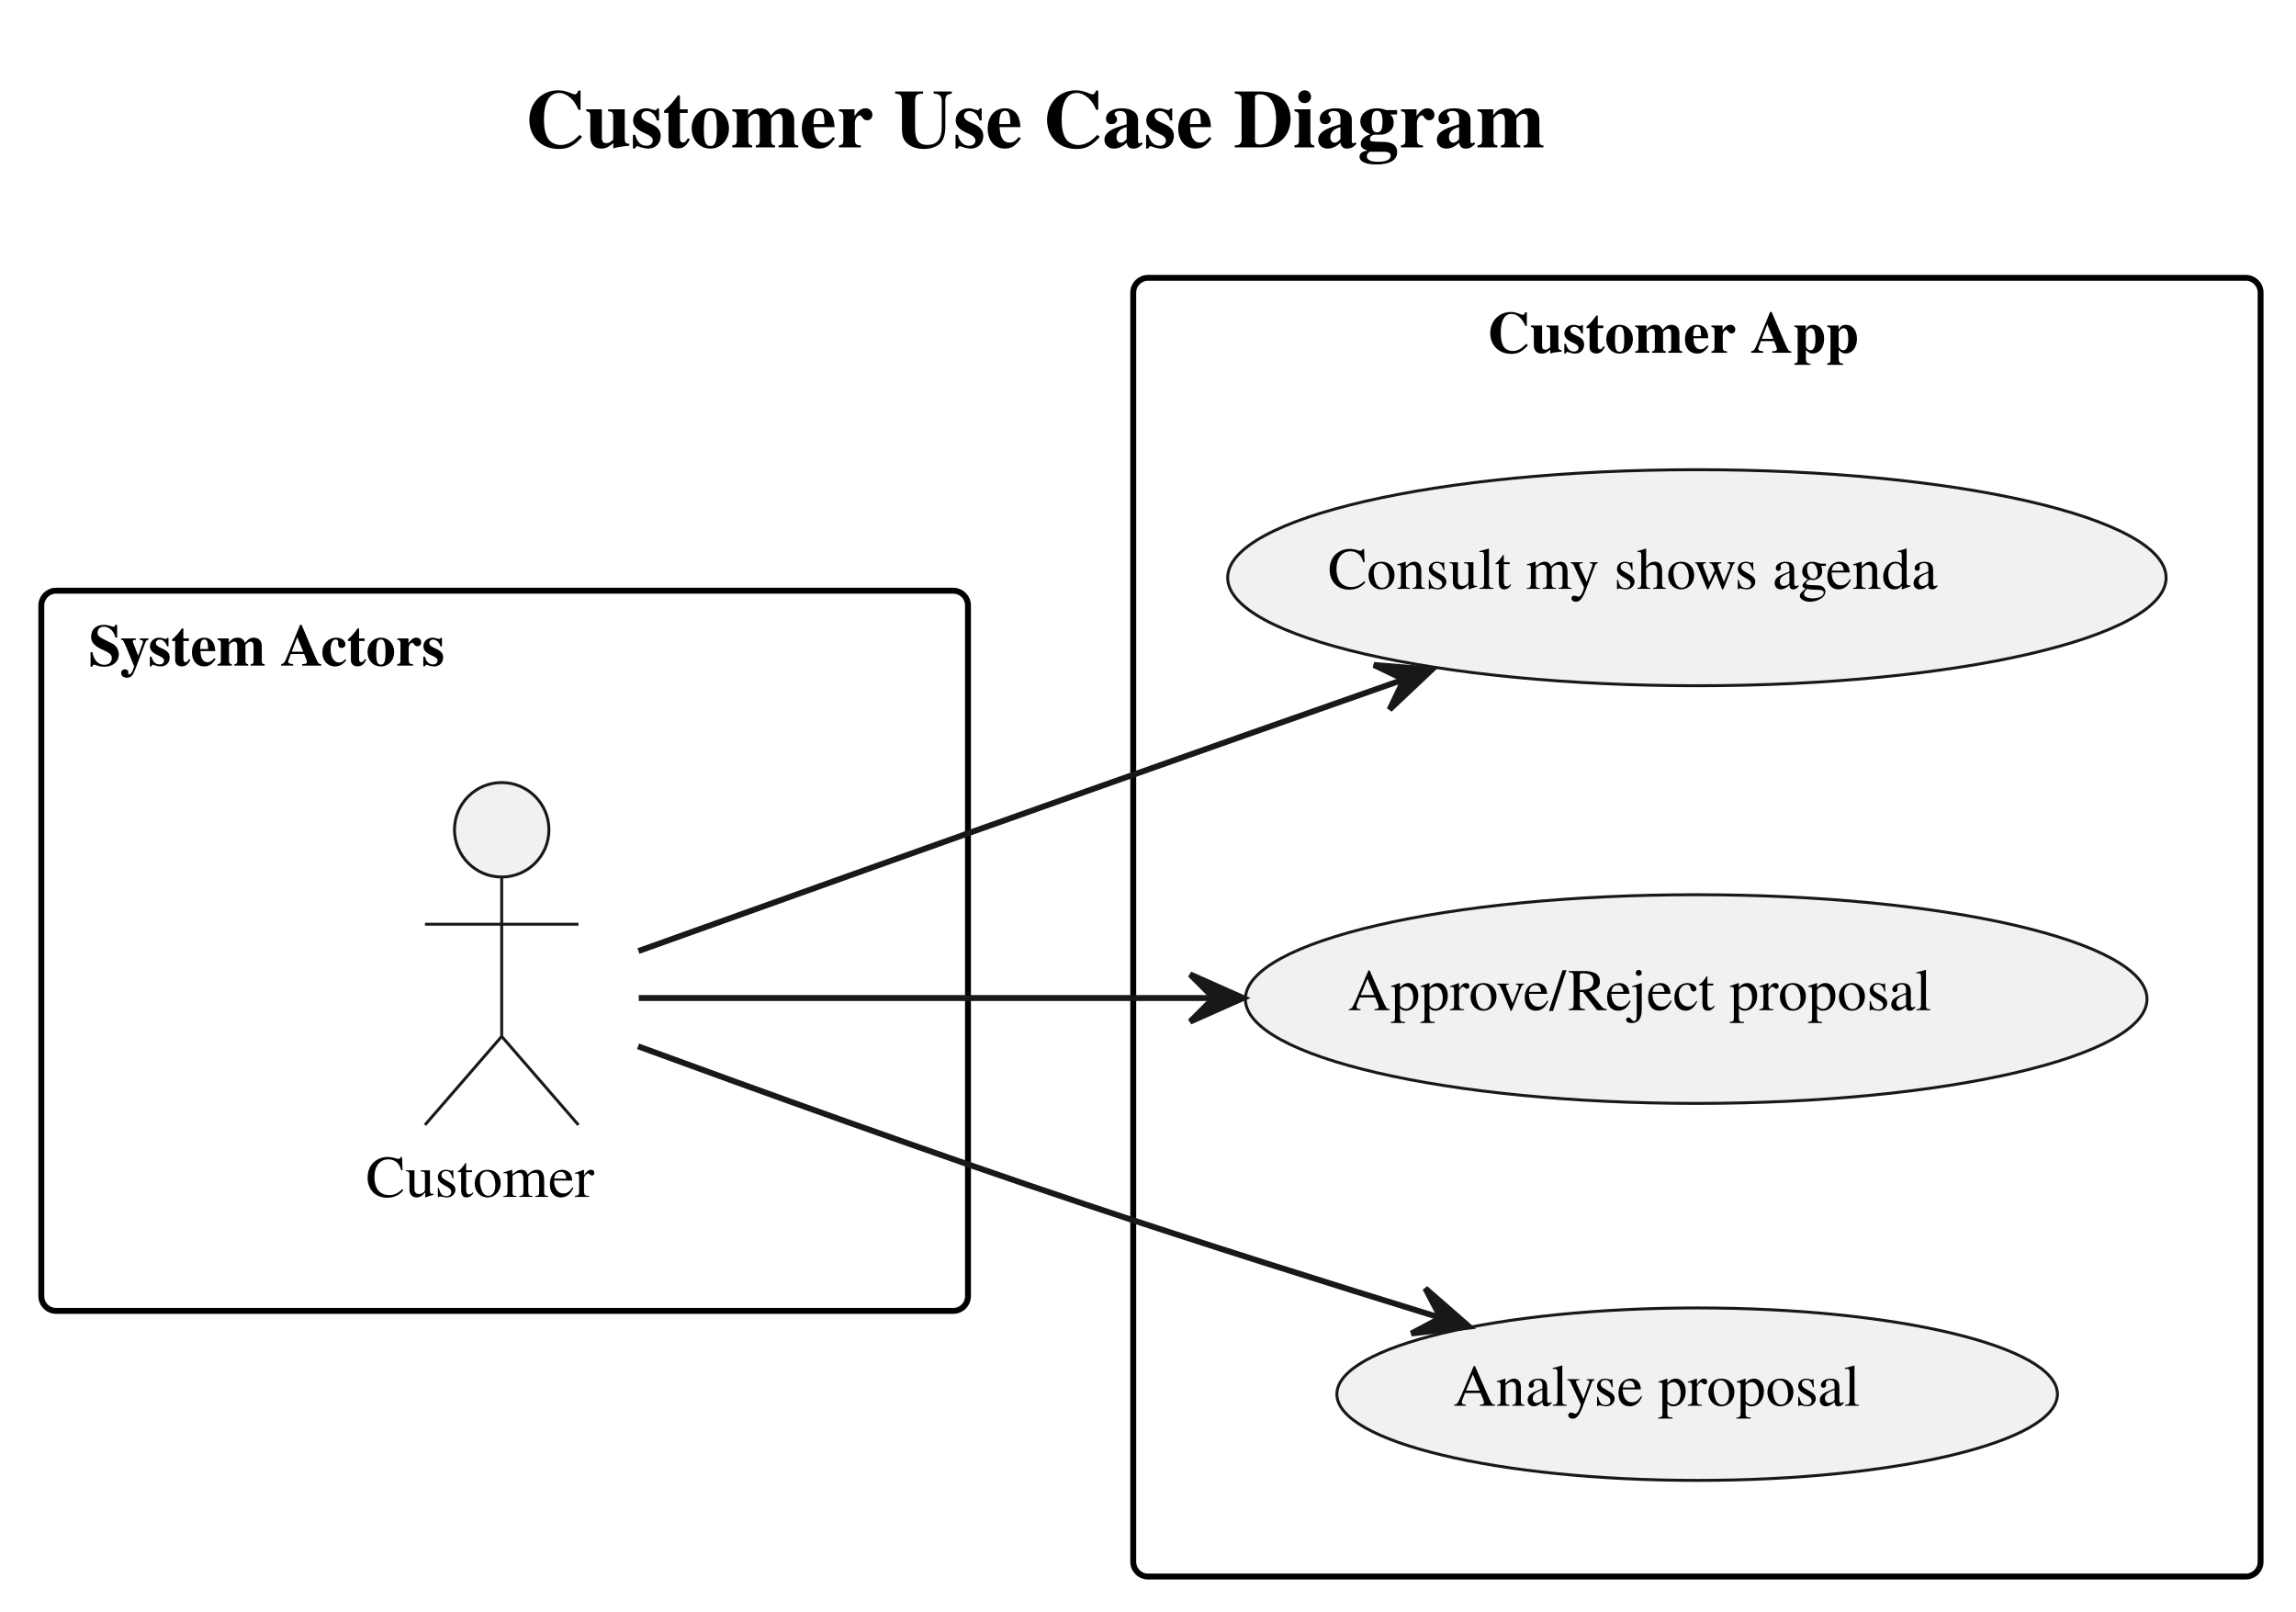
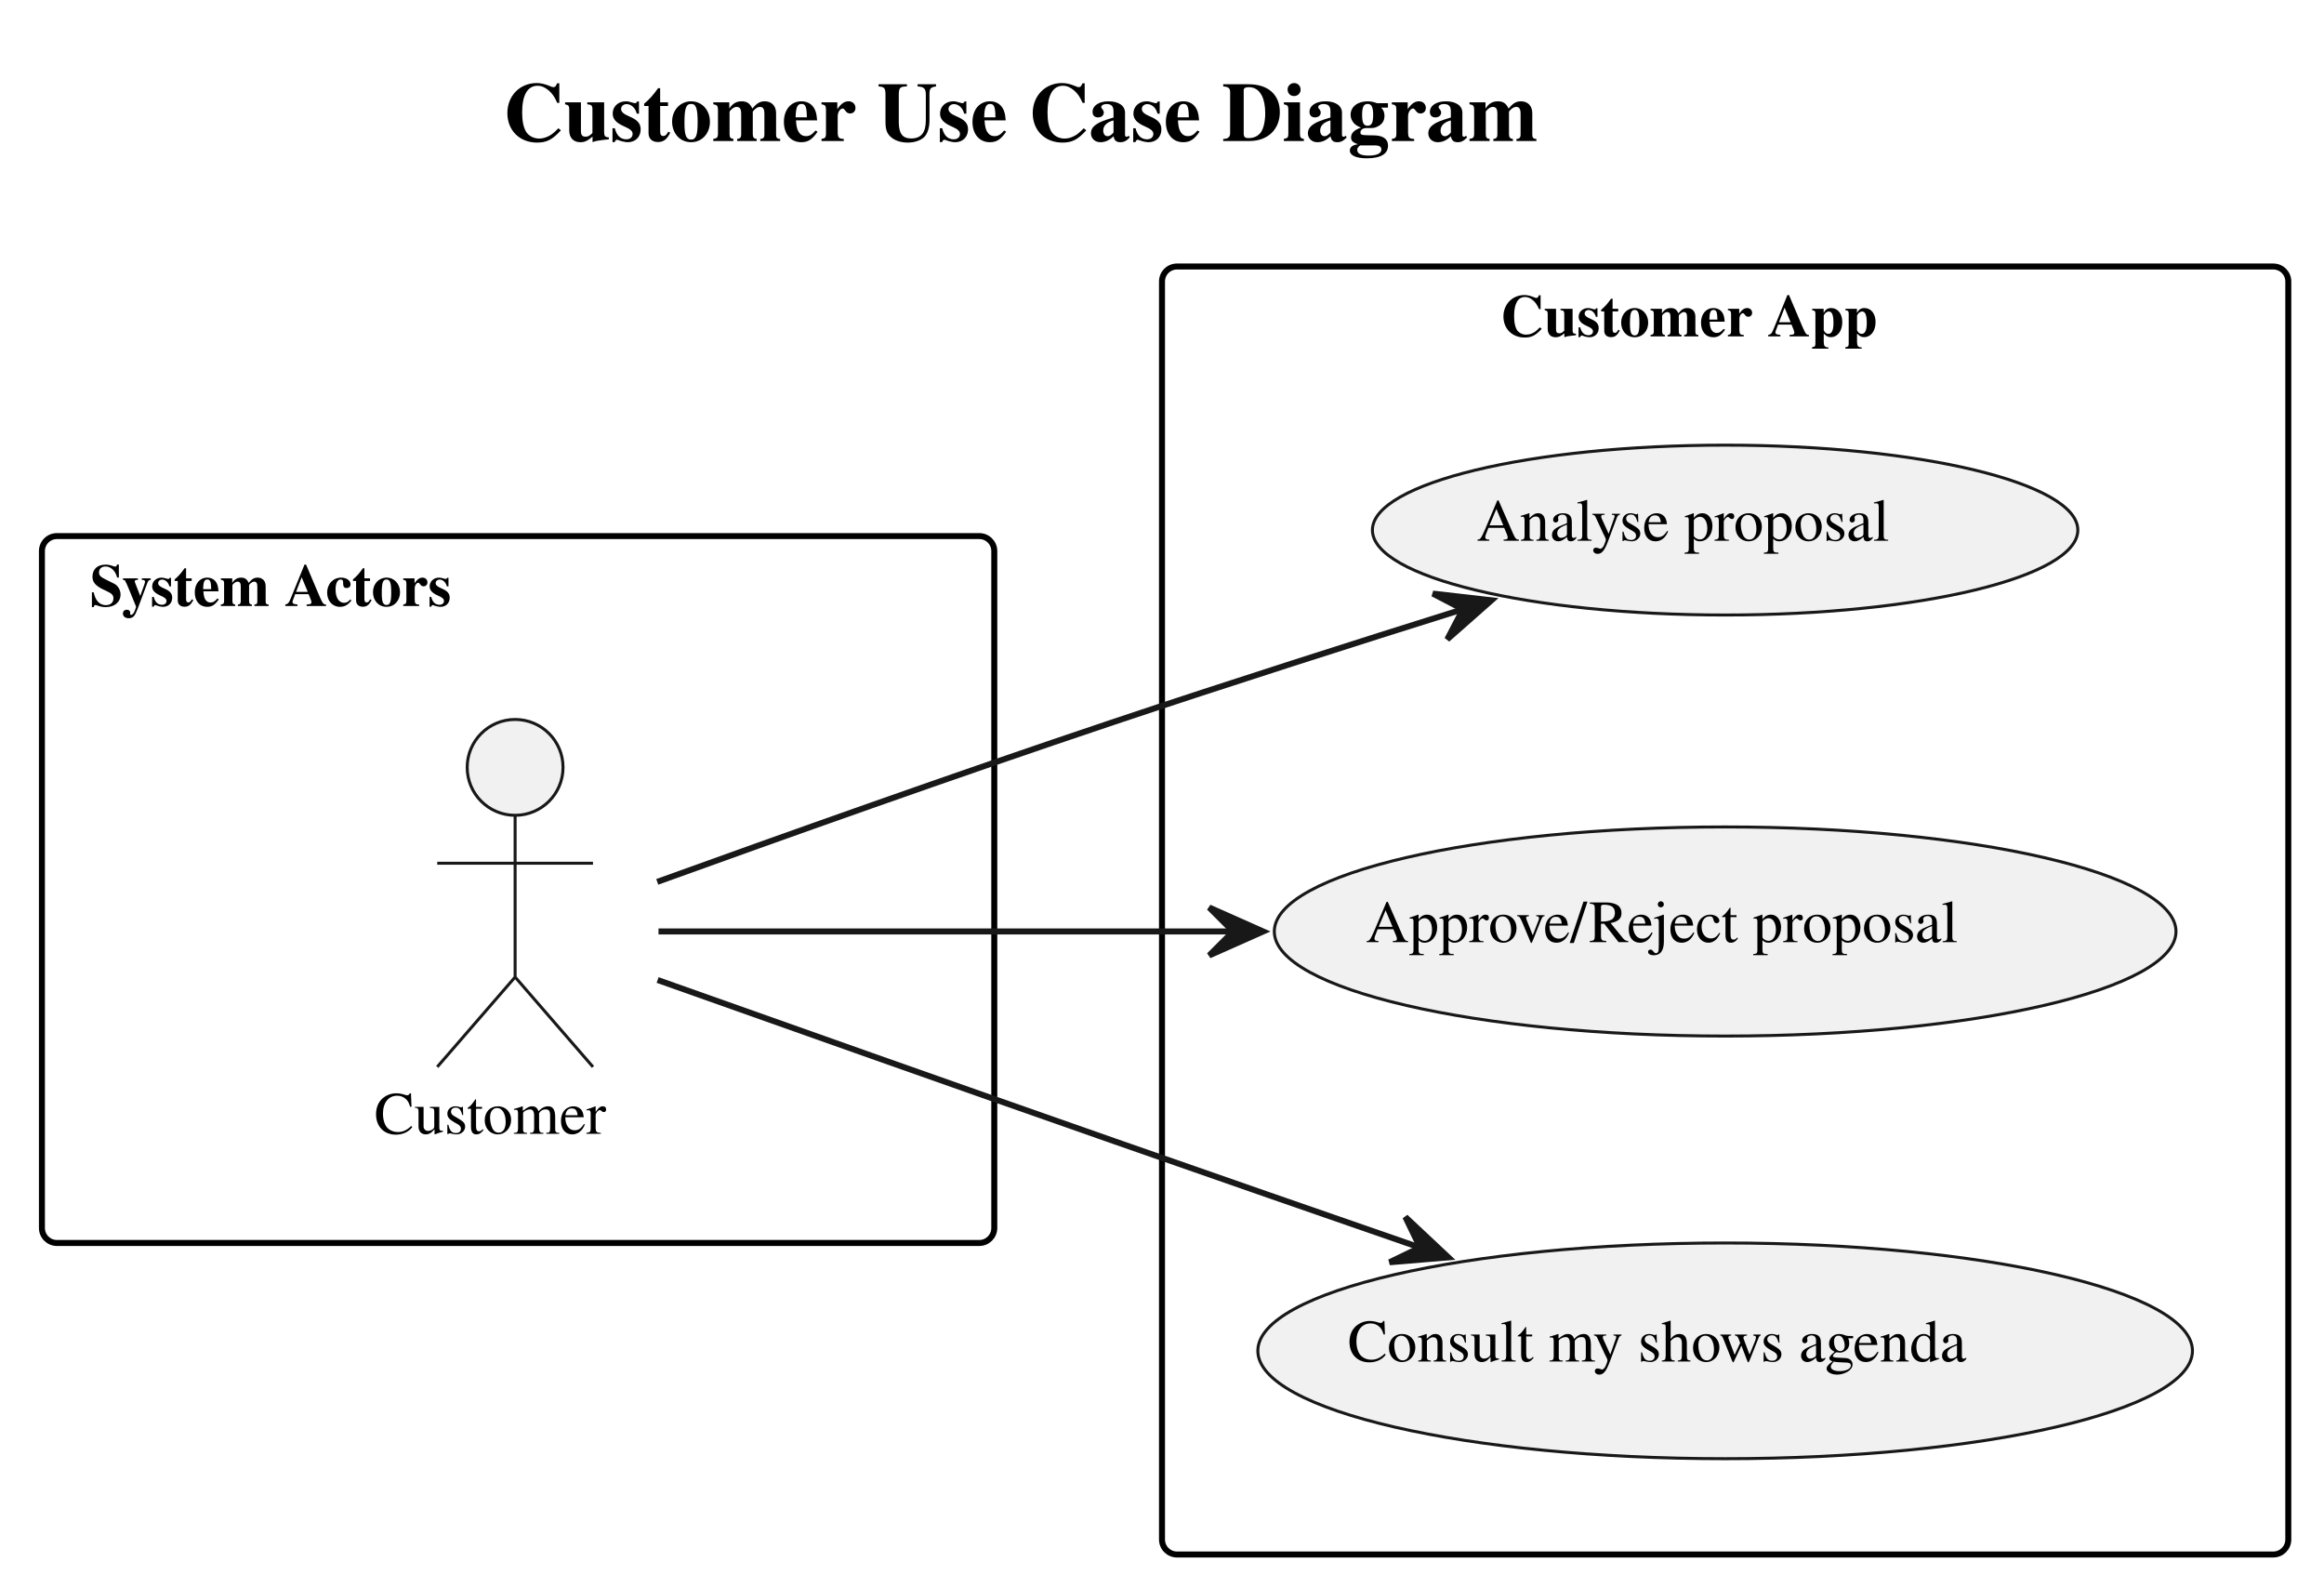
- <svg xmlns="http://www.w3.org/2000/svg" contentStyleType="text/css" height="273px" preserveAspectRatio="none" style="width:389px;height:273px;background:#FFFFFF;" version="1.1" viewBox="0 0 389 273" width="389px" zoomAndPan="magnify">
+ <svg xmlns="http://www.w3.org/2000/svg" contentStyleType="text/css" height="265px" preserveAspectRatio="none" style="width:388px;height:265px;background:#FFFFFF;" version="1.1" viewBox="0 0 388 265" width="388px" zoomAndPan="magnify">
  <defs />
  <g>
-     <text fill="#000000" font-family="Times" font-size="14" font-weight="bold" lengthAdjust="spacing" textLength="197" x="89" y="24.966">Customer Use Case Diagram</text>
+     <text fill="#000000" font-family="Times" font-size="14" font-weight="bold" lengthAdjust="spacing" textLength="206" x="84.02" y="23.535">Customer Use Case Diagram</text>
    <g id="cluster_actors">
-       <rect fill="none" height="122" rx="2.5" ry="2.5" style="stroke:#000000;stroke-width:1.0;" width="157" x="7" y="100.068" />
-       <text fill="#000000" font-family="Times" font-size="10" font-weight="bold" lengthAdjust="spacing" textLength="72" x="15" y="112.758">System Actors</text>
+       <rect fill="none" height="118" rx="2.5" ry="2.5" style="stroke:#000000;stroke-width:1.0;" width="159" x="7" y="89.488" />
+       <text fill="#000000" font-family="Times" font-size="10" font-weight="bold" lengthAdjust="spacing" textLength="74" x="15" y="101.156">System Actors</text>
    </g>
    <g id="cluster_usecases">
-       <rect fill="none" height="220" rx="2.5" ry="2.5" style="stroke:#000000;stroke-width:1.0;" width="191" x="192" y="47.068" />
-       <text fill="#000000" font-family="Times" font-size="10" font-weight="bold" lengthAdjust="spacing" textLength="71" x="252" y="59.758">Customer App</text>
+       <rect fill="none" height="215" rx="2.5" ry="2.5" style="stroke:#000000;stroke-width:1.0;" width="188.04" x="194" y="44.488" />
+       <text fill="#000000" font-family="Times" font-size="10" font-weight="bold" lengthAdjust="spacing" textLength="75" x="250.52" y="56.156">Customer App</text>
    </g>
    <g id="elem_CST">
-       <ellipse cx="85" cy="140.568" fill="#F1F1F1" rx="8" ry="8" style="stroke:#181818;stroke-width:0.5;" />
-       <path d="M85,148.568 L85,175.568 M72,156.568 L98,156.568 M85,175.568 L72,190.568 M85,175.568 L98,190.568 " fill="none" style="stroke:#181818;stroke-width:0.5;" />
-       <text fill="#000000" font-family="Times" font-size="10" lengthAdjust="spacing" textLength="46" x="62" y="202.758">Customer</text>
+       <ellipse cx="86" cy="128.098" fill="#F1F1F1" rx="8" ry="8" style="stroke:#181818;stroke-width:0.5;" />
+       <path d="M86,136.098 L86,163.098 M73,144.098 L99,144.098 M86,163.098 L73,178.098 M86,163.098 L99,178.098 " fill="none" style="stroke:#181818;stroke-width:0.5;" />
+       <text fill="#000000" font-family="Times" font-size="10" lengthAdjust="spacing" textLength="47" x="62.5" y="189.266">Customer</text>
    </g>
    <g id="elem_cmsa">
-       <ellipse cx="287.496" cy="97.867" fill="#F1F1F1" rx="79.496" ry="18.299" style="stroke:#181818;stroke-width:0.5;" />
-       <text fill="#000000" font-family="Times" font-size="10" lengthAdjust="spacing" textLength="125" x="224.996" y="99.747">Consult my shows agenda</text>
+       <ellipse cx="288.019" cy="225.492" fill="#F1F1F1" rx="78.019" ry="18.004" style="stroke:#181818;stroke-width:0.5;" />
+       <text fill="#000000" font-family="Times" font-size="10" lengthAdjust="spacing" textLength="126" x="225.019" y="227.272">Consult my shows agenda</text>
    </g>
    <g id="elem_arp">
-       <ellipse cx="287.378" cy="169.244" fill="#F1F1F1" rx="76.379" ry="17.676" style="stroke:#181818;stroke-width:0.5;" />
-       <text fill="#000000" font-family="Times" font-size="10" lengthAdjust="spacing" textLength="118" x="228.379" y="171.124">Approve/Reject proposal</text>
+       <ellipse cx="288.02" cy="155.492" fill="#F1F1F1" rx="75.27" ry="17.454" style="stroke:#181818;stroke-width:0.5;" />
+       <text fill="#000000" font-family="Times" font-size="10" lengthAdjust="spacing" textLength="120" x="228.02" y="157.272">Approve/Reject proposal</text>
    </g>
    <g id="elem_appsl">
-       <ellipse cx="287.54" cy="236.176" fill="#F1F1F1" rx="61.04" ry="14.608" style="stroke:#181818;stroke-width:0.5;" />
-       <text fill="#000000" font-family="Times" font-size="10" lengthAdjust="spacing" textLength="82" x="246.224" y="238.143">Analyse proposal</text>
+       <ellipse cx="288.015" cy="88.485" fill="#F1F1F1" rx="58.885" ry="14.177" style="stroke:#181818;stroke-width:0.5;" />
+       <text fill="#000000" font-family="Times" font-size="10" lengthAdjust="spacing" textLength="83" x="246.515" y="90.265">Analyse proposal</text>
    </g>
    <g id="link_CST_cmsa">
-       <path d="M108.17,161.108 C128.03,153.998 157.94,143.298 184,134.068 C201.55,127.848 220.81,121.078 237.85,115.098 " fill="none" id="CST-to-cmsa" style="stroke:#181818;stroke-width:1.0;" />
-       <polygon fill="#181818" points="242.59,113.438,232.773,112.649,237.873,115.096,235.426,120.196,242.59,113.438" style="stroke:#181818;stroke-width:1.0;" />
+       <path d="M109.79,163.588 C129.85,170.708 159.85,181.338 186,190.488 C202.69,196.328 220.96,202.678 237.31,208.338 " fill="none" id="CST-to-cmsa" style="stroke:#181818;stroke-width:1.0;" />
+       <polygon fill="#181818" points="241.81,209.888,234.628,203.149,237.089,208.243,231.995,210.704,241.81,209.888" style="stroke:#181818;stroke-width:1.0;" />
    </g>
    <g id="link_CST_arp">
-       <path d="M108.22,169.068 C131.74,169.068 170.25,169.068 205.47,169.068 " fill="none" id="CST-to-arp" style="stroke:#181818;stroke-width:1.0;" />
-       <polygon fill="#181818" points="210.64,169.068,201.64,165.068,205.64,169.068,201.64,173.068,210.64,169.068" style="stroke:#181818;stroke-width:1.0;" />
+       <path d="M109.94,155.488 C133.42,155.488 171.27,155.488 205.96,155.488 " fill="none" id="CST-to-arp" style="stroke:#181818;stroke-width:1.0;" />
+       <polygon fill="#181818" points="210.88,155.488,201.88,151.488,205.88,155.488,201.88,159.488,210.88,155.488" style="stroke:#181818;stroke-width:1.0;" />
    </g>
    <g id="link_CST_appsl">
-       <path d="M108.1,177.248 C127.9,184.508 157.79,195.298 184,204.068 C203.55,210.608 225.34,217.468 243.79,223.158 " fill="none" id="CST-to-appsl" style="stroke:#181818;stroke-width:1.0;" />
-       <polygon fill="#181818" points="248.9,224.728,241.478,218.253,244.122,223.255,239.121,225.898,248.9,224.728" style="stroke:#181818;stroke-width:1.0;" />
+       <path d="M109.73,147.208 C129.75,139.978 159.73,129.288 186,120.488 C205.12,114.078 226.39,107.298 244.46,101.628 " fill="none" id="CST-to-appsl" style="stroke:#181818;stroke-width:1.0;" />
+       <polygon fill="#181818" points="249.01,100.208,239.225,99.091,244.24,101.708,241.624,106.723,249.01,100.208" style="stroke:#181818;stroke-width:1.0;" />
    </g>
  </g>
</svg>
